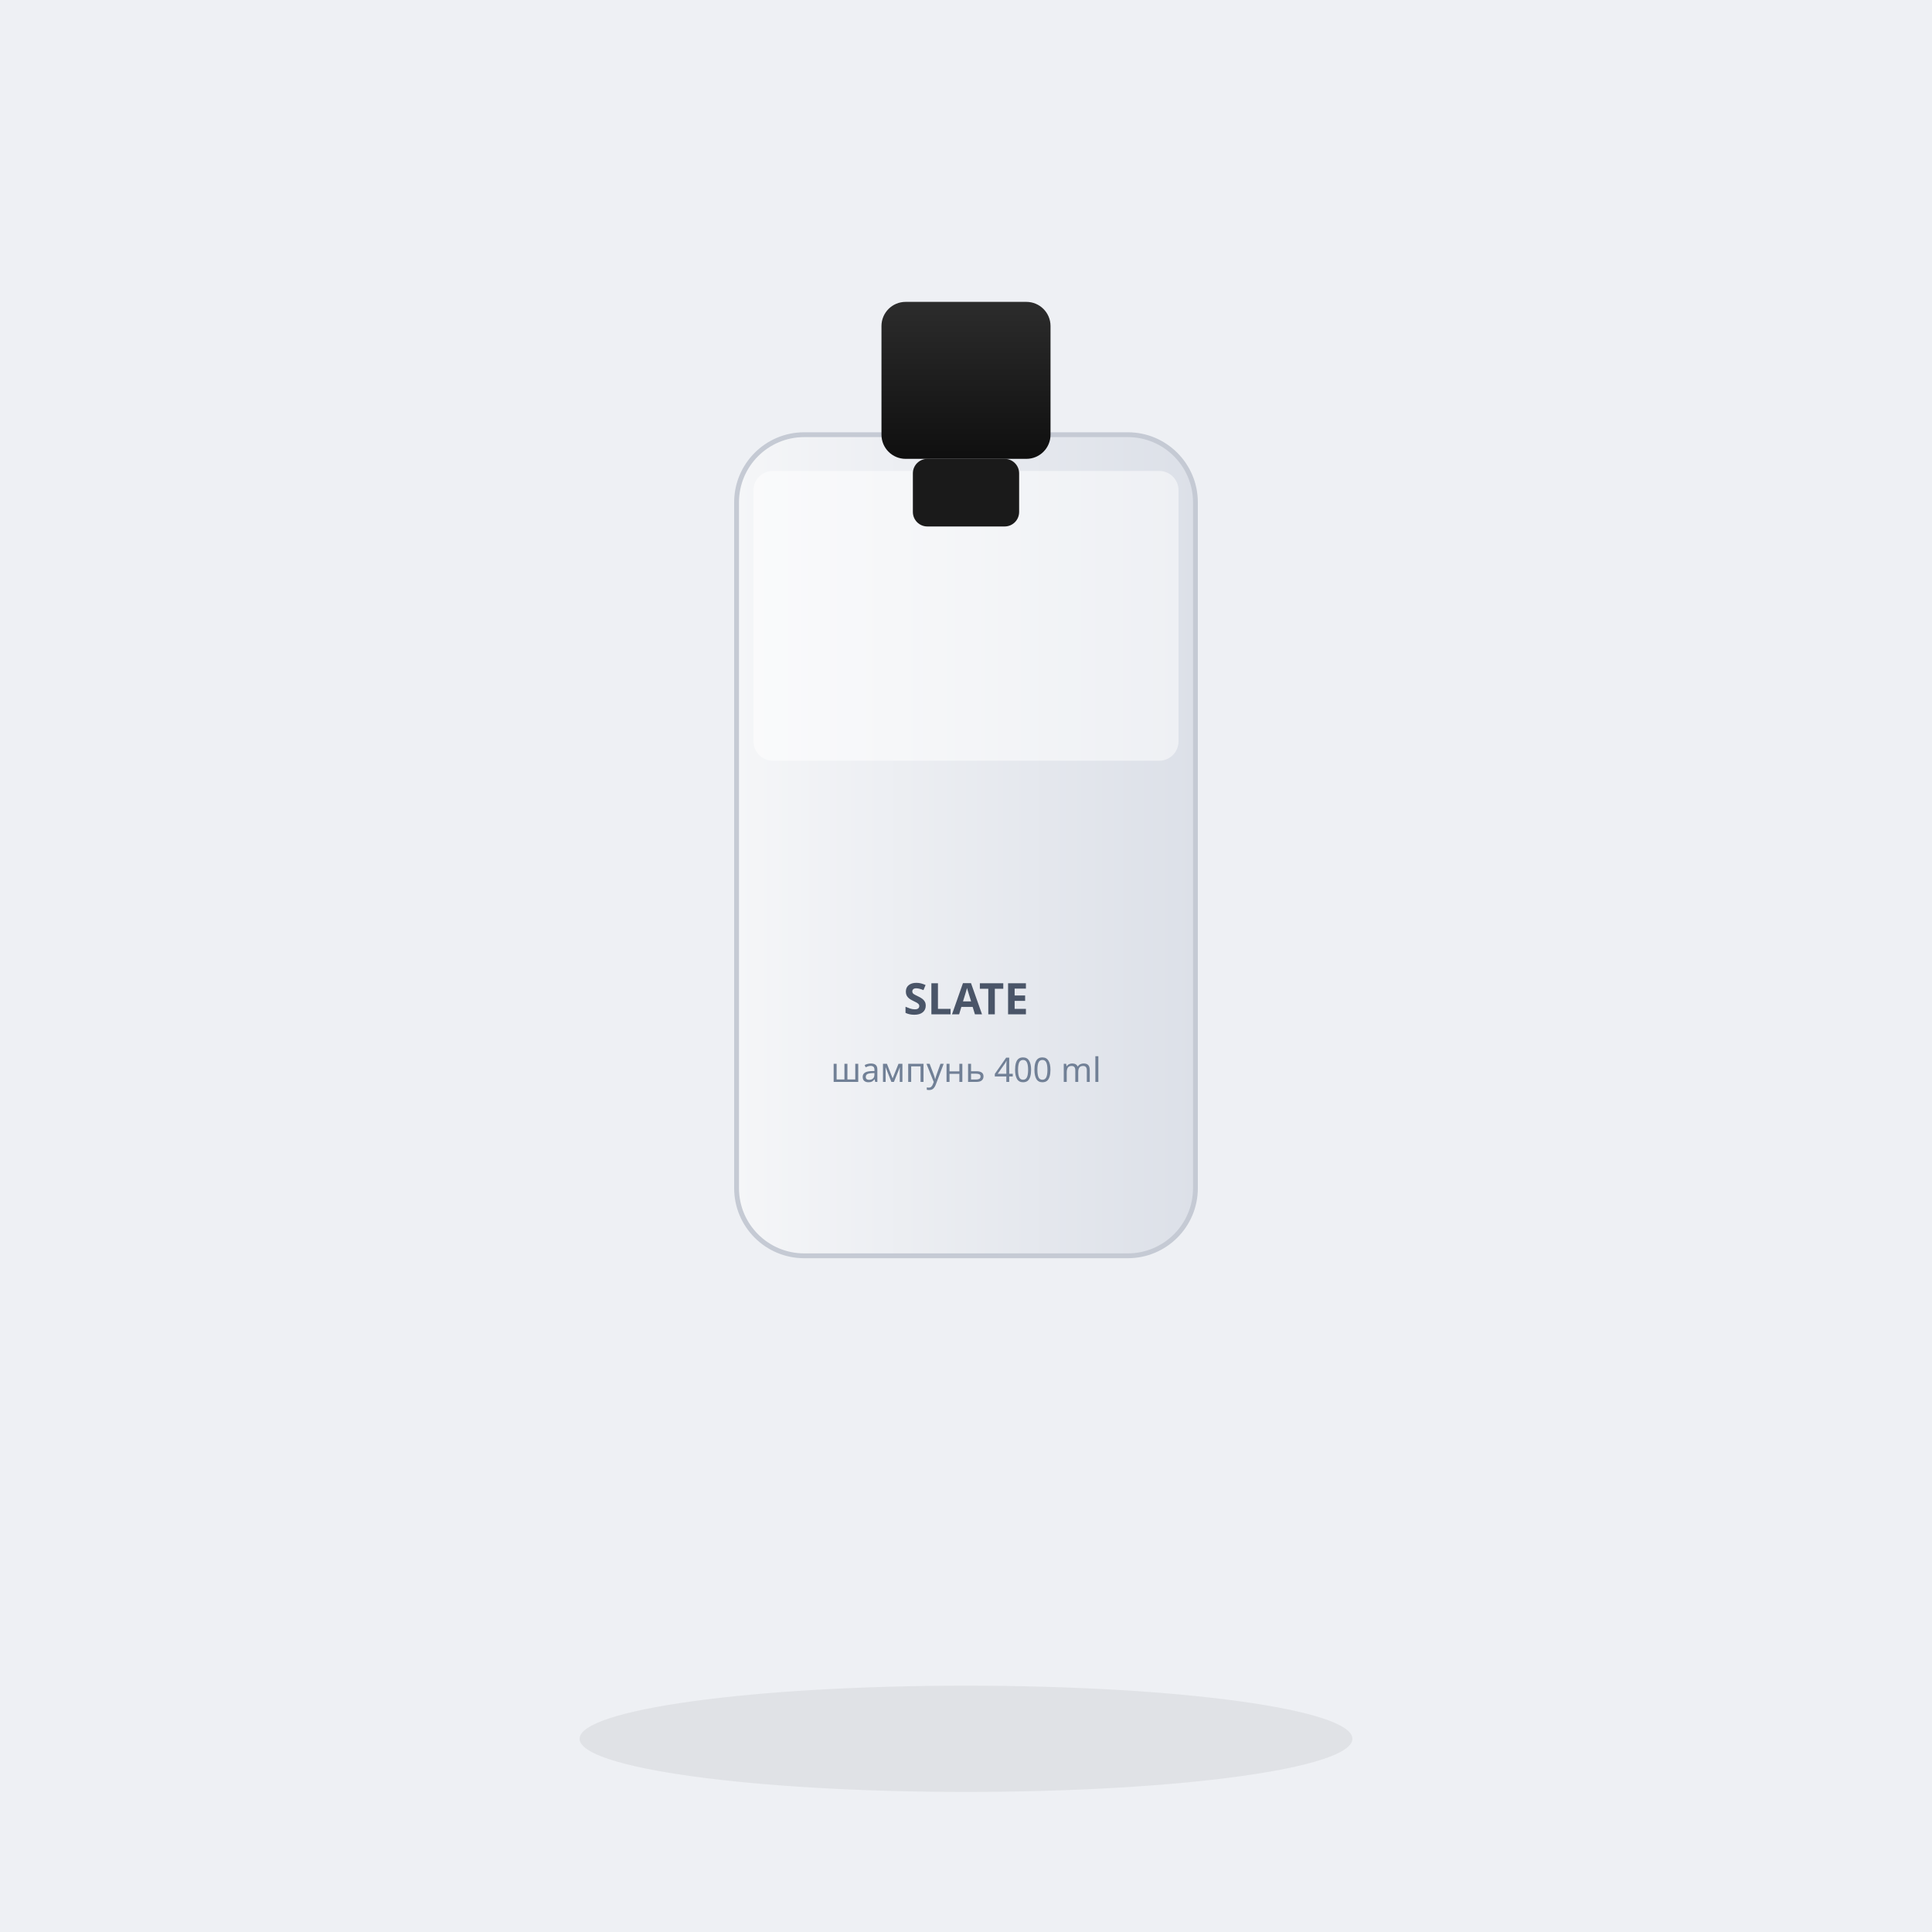
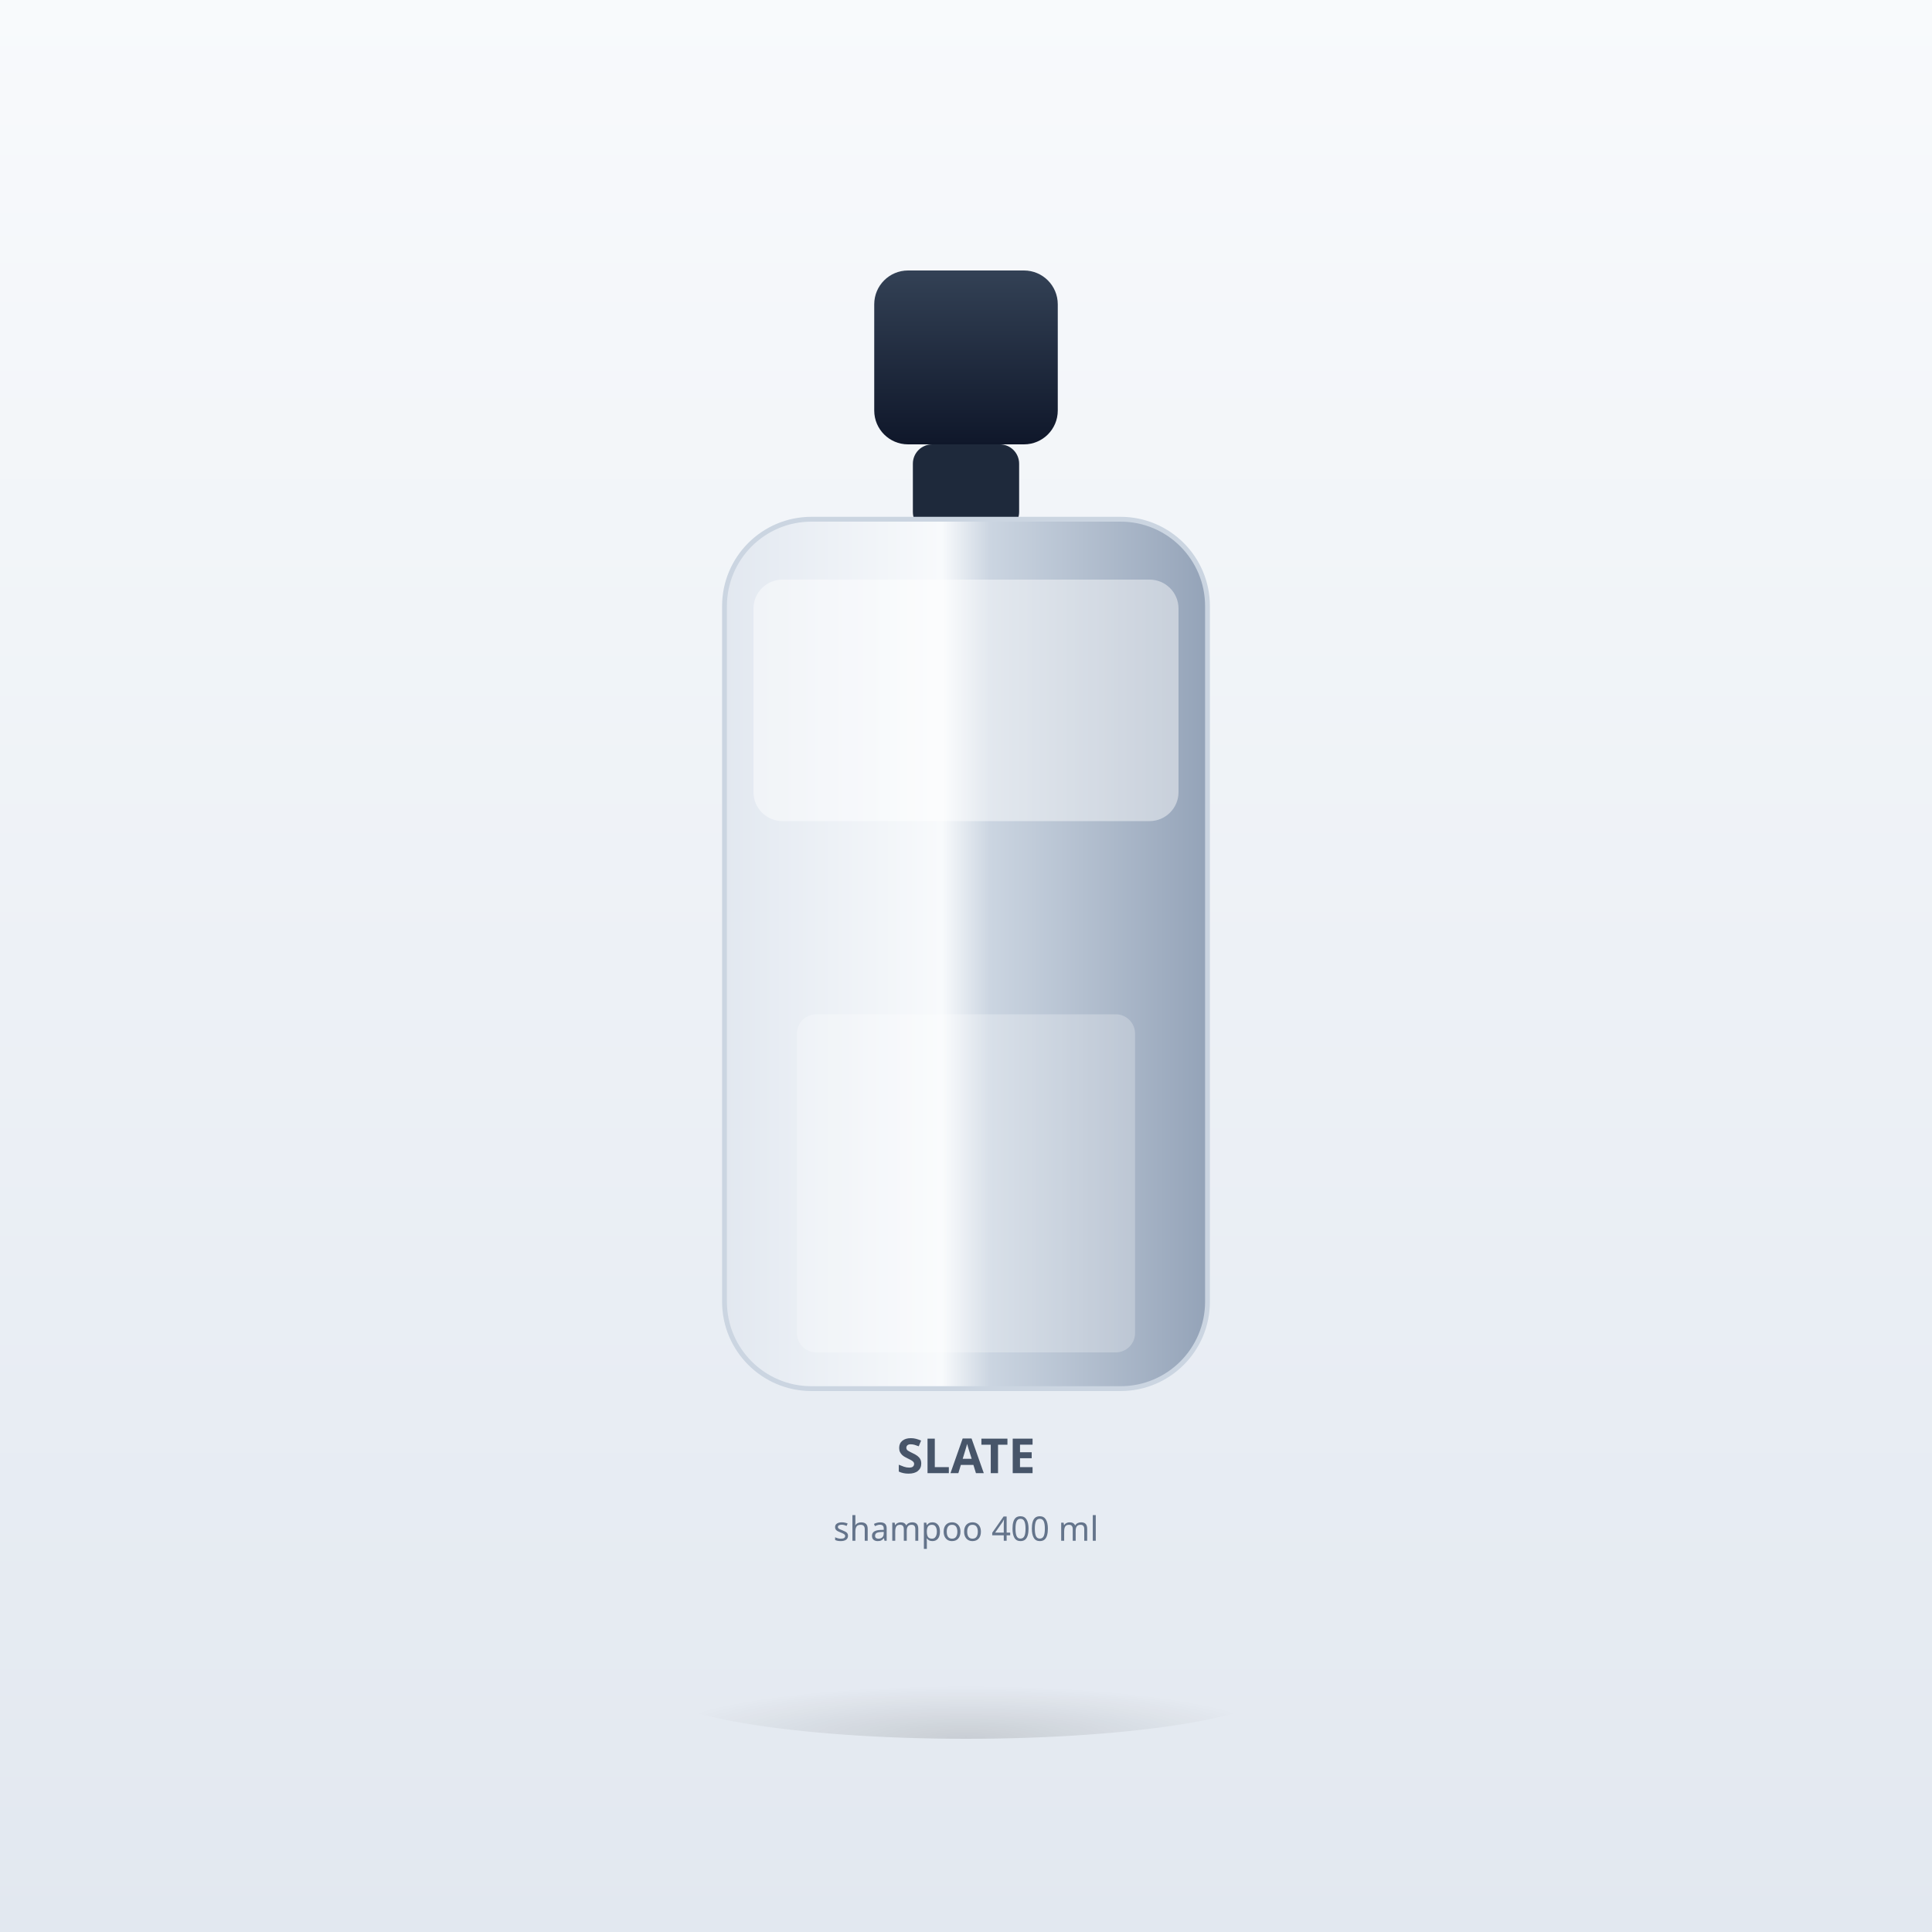
<svg xmlns="http://www.w3.org/2000/svg" viewBox="0 0 800 800" width="800" height="800">
  <defs>
-     <linearGradient id="b" x1="0%" y1="0%" x2="100%" y2="0%">
-       <stop offset="0%" style="stop-color:#f5f6f8" />
-       <stop offset="100%" style="stop-color:#dce0e8" />
+     <linearGradient id="sbg" x1="0%" y1="0%" x2="0%" y2="100%">
+       <stop offset="0%" stop-color="#f8fafc" />
+       <stop offset="100%" stop-color="#e2e8f0" />
+     </linearGradient>
+     <linearGradient id="bottle" x1="0%" y1="0%" x2="100%" y2="0%">
+       <stop offset="0%" stop-color="#e2e8f0" />
+       <stop offset="45%" stop-color="#f8fafc" />
+       <stop offset="55%" stop-color="#cbd5e1" />
+       <stop offset="100%" stop-color="#94a3b8" />
    </linearGradient>
    <linearGradient id="pump" x1="0%" y1="0%" x2="0%" y2="100%">
-       <stop offset="0%" style="stop-color:#2c2c2c" />
-       <stop offset="100%" style="stop-color:#0f0f0f" />
+       <stop offset="0%" stop-color="#334155" />
+       <stop offset="100%" stop-color="#0f172a" />
    </linearGradient>
+     <radialGradient id="ssh" cx="50%" cy="100%" r="50%">
+       <stop offset="0%" stop-color="#000" stop-opacity="0.12" />
+       <stop offset="100%" stop-color="#000" stop-opacity="0" />
+     </radialGradient>
  </defs>
-   <rect width="800" height="800" fill="#eef0f4" />
-   <ellipse cx="400" cy="720" rx="160" ry="22" fill="#000" opacity="0.06" />
-   <g transform="translate(400,380)">
-     <rect x="-95" y="-200" width="190" height="340" rx="28" fill="url(#b)" stroke="#c5cad4" stroke-width="2" />
-     <rect x="-88" y="-185" width="176" height="120" rx="8" fill="#fff" opacity="0.5" />
-     <rect x="-35" y="-255" width="70" height="65" rx="10" fill="url(#pump)" />
-     <rect x="-22" y="-190" width="44" height="28" rx="6" fill="#1a1a1a" />
-     <text x="0" y="40" text-anchor="middle" font-family="system-ui,sans-serif" font-size="18" font-weight="600" fill="#4a5568">SLATE</text>
-     <text x="0" y="68" text-anchor="middle" font-family="system-ui,sans-serif" font-size="14" fill="#718096">шампунь 400 ml</text>
+   <rect width="800" height="800" fill="url(#sbg)" />
+   <ellipse cx="400" cy="698" rx="130" ry="22" fill="url(#ssh)" />
+   <g transform="translate(400, 380)">
+     <rect x="-38" y="-268" width="76" height="72" rx="14" fill="url(#pump)" />
+     <rect x="-22" y="-196" width="44" height="36" rx="8" fill="#1e293b" />
+     <rect x="-100" y="-165" width="200" height="360" rx="36" fill="url(#bottle)" stroke="#cbd5e1" stroke-width="2" />
+     <rect x="-88" y="-140" width="176" height="100" rx="12" fill="#fff" opacity="0.45" />
+     <rect x="-70" y="40" width="140" height="140" rx="8" fill="#fff" opacity="0.25" />
+     <text x="0" y="230" text-anchor="middle" font-family="system-ui,sans-serif" font-size="20" font-weight="600" fill="#475569">SLATE</text>
+     <text x="0" y="258" text-anchor="middle" font-family="system-ui,sans-serif" font-size="14" fill="#64748b">shampoo 400 ml</text>
  </g>
</svg>
